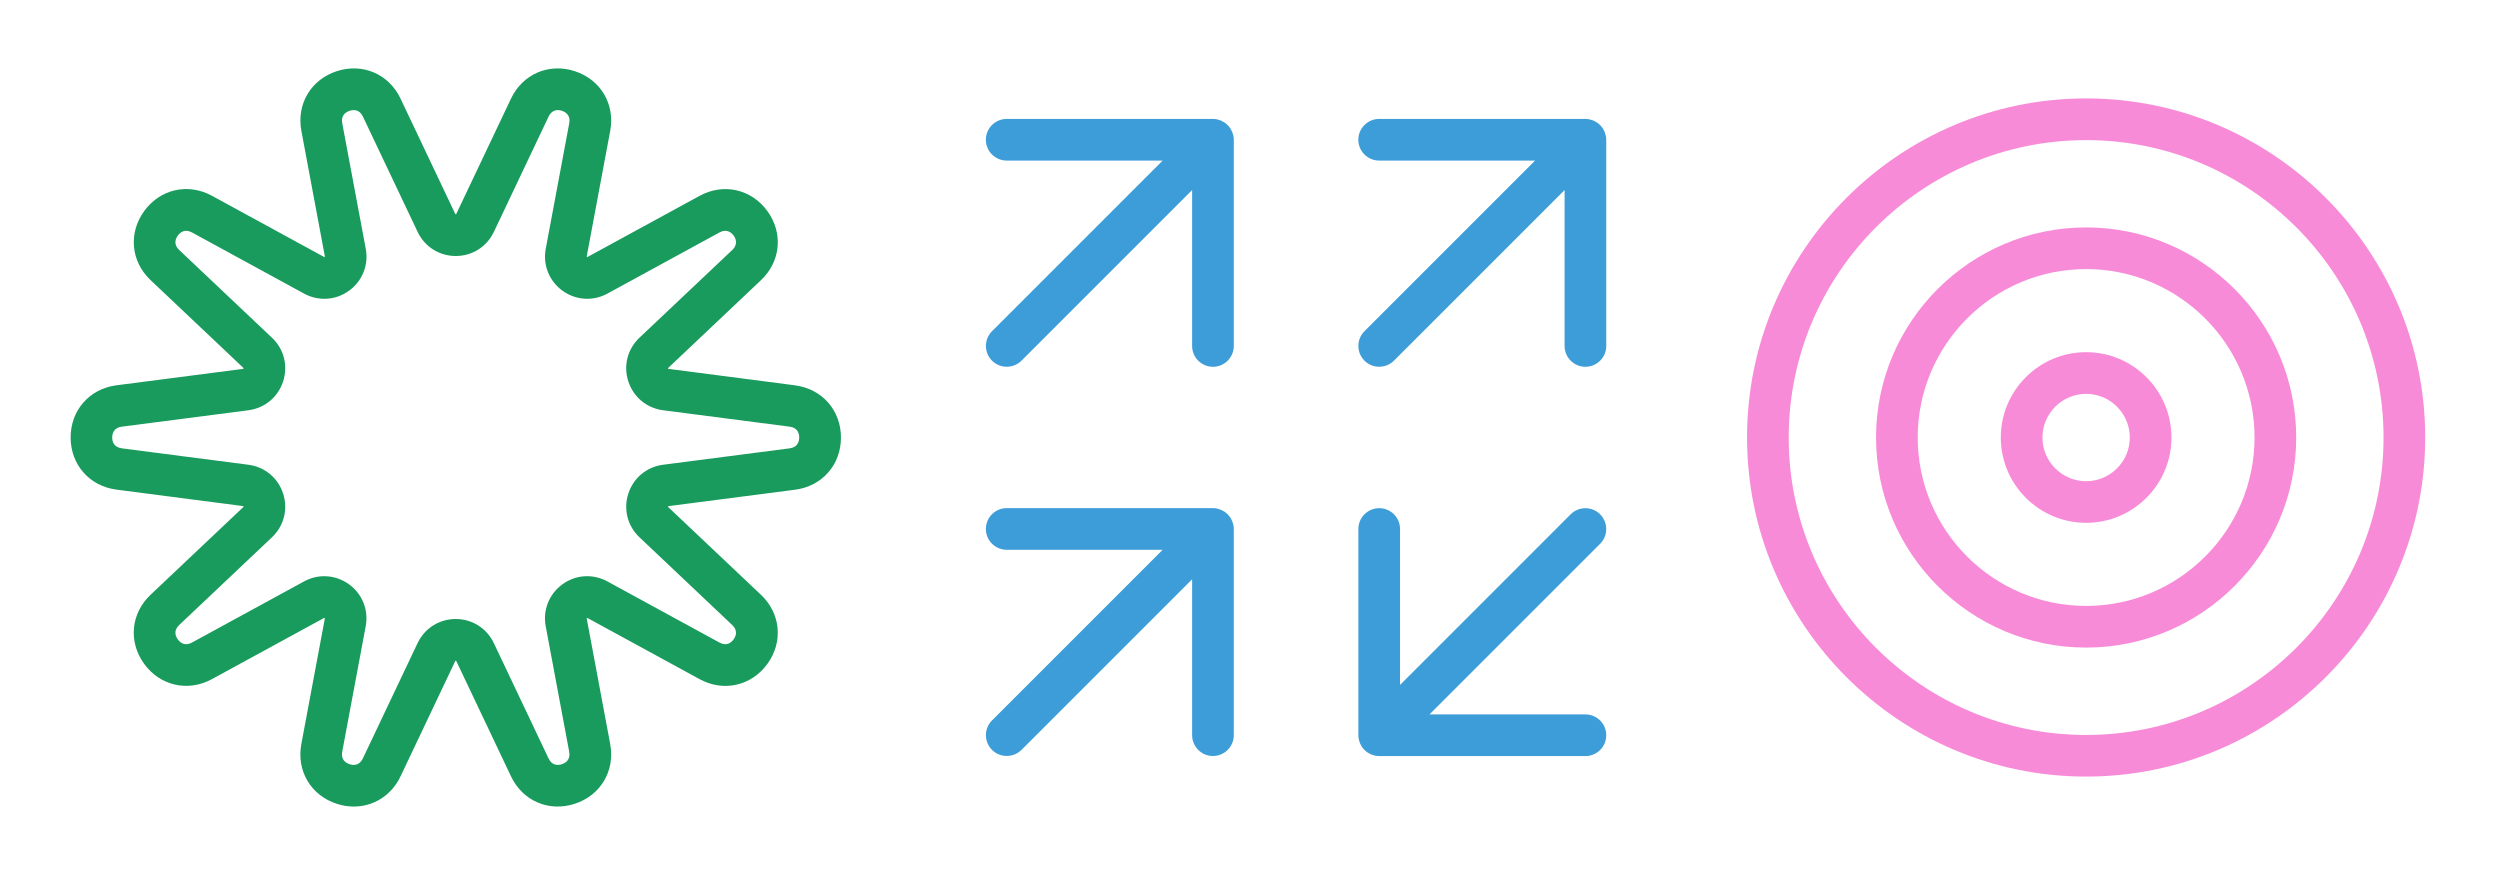
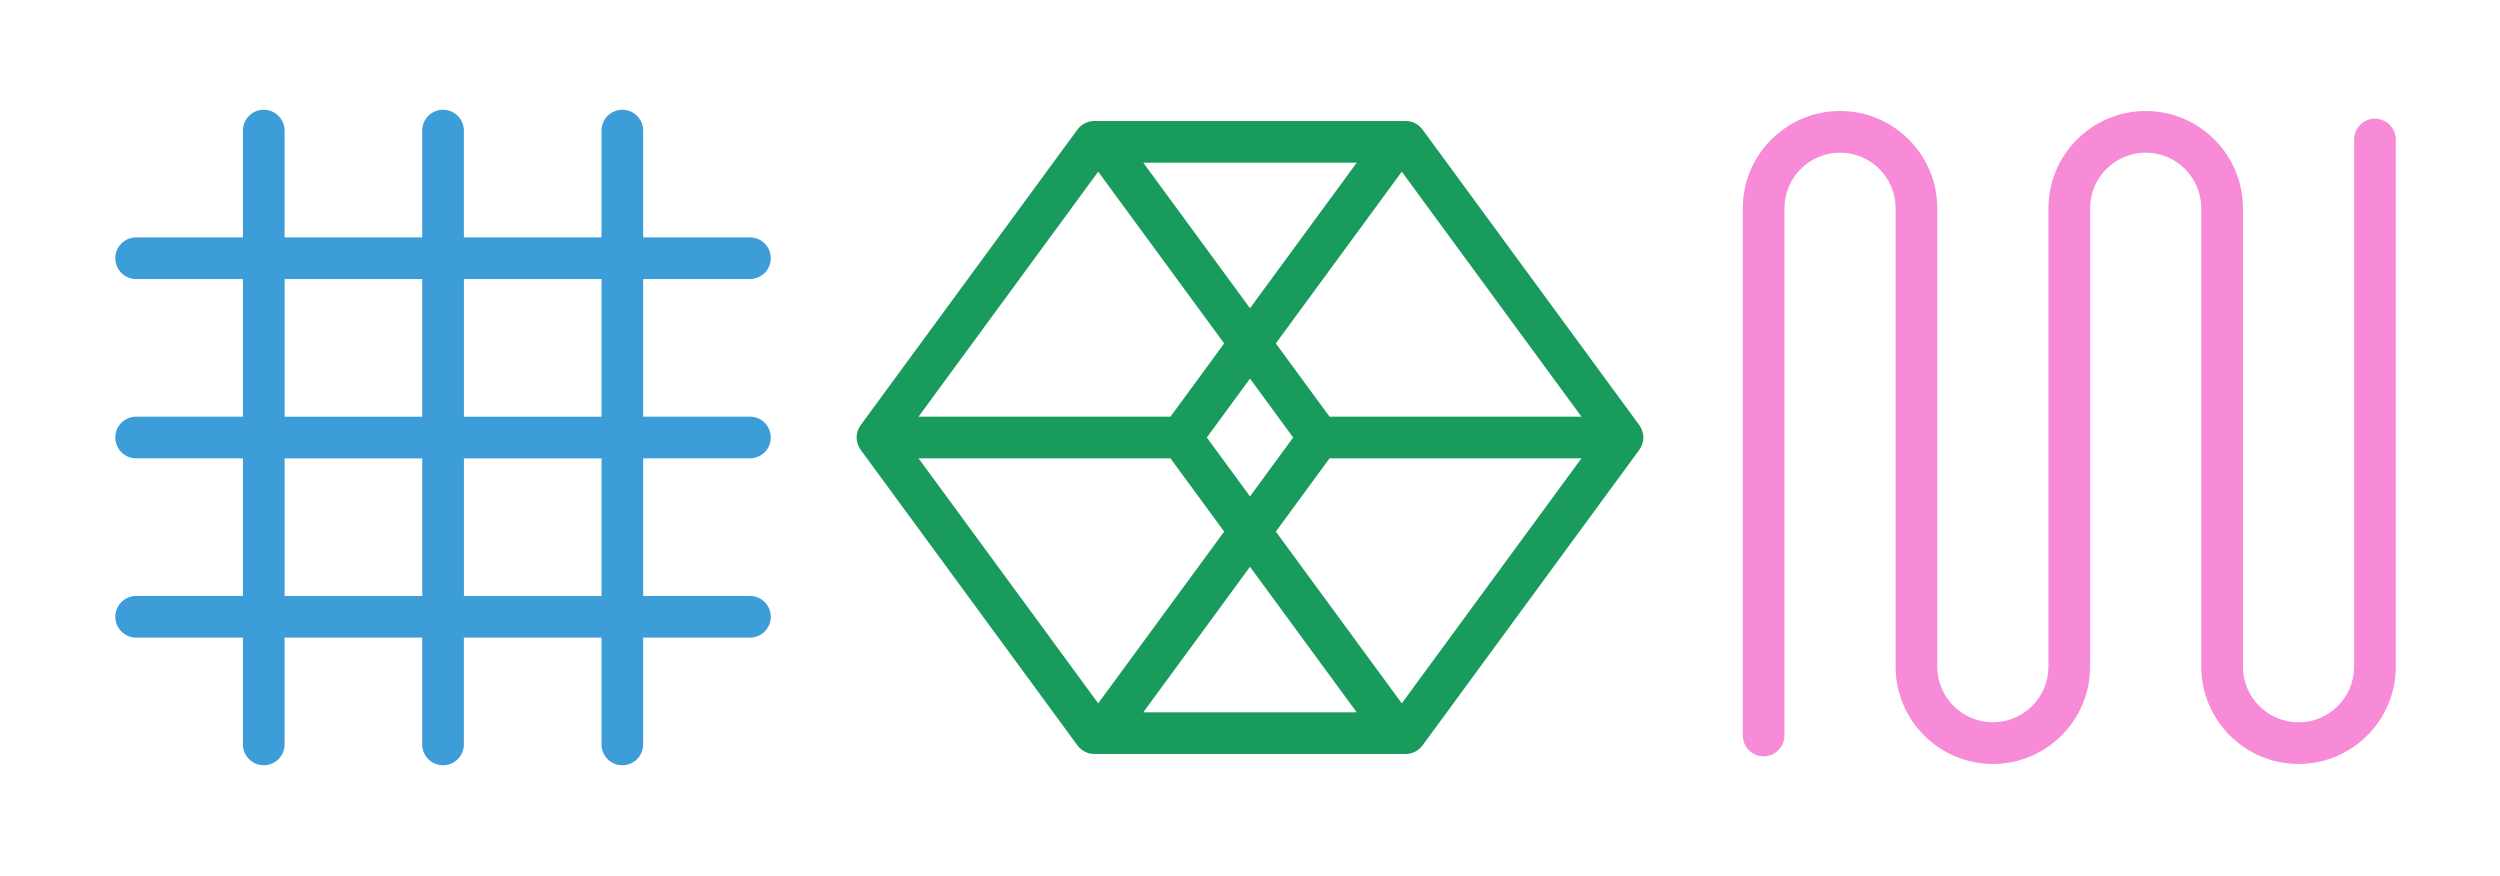
<svg xmlns="http://www.w3.org/2000/svg" id="Layer_1" data-name="Layer 1" viewBox="0 0 600 210">
  <defs>
    <style>
      .cls-1 {
        fill: #189b5c;
      }

      .cls-1, .cls-2, .cls-3 {
        stroke-width: 0px;
      }

      .cls-2 {
        fill: #3d9dd8;
      }

      .cls-3 {
        fill: #f78bd8;
      }
    </style>
  </defs>
-   <g>
-     <path class="cls-2" d="m385.39,32.57c-.03-.15-.09-.29-.13-.43-.05-.17-.09-.34-.15-.5-.07-.17-.17-.33-.26-.5-.07-.12-.12-.25-.2-.36-.37-.55-.84-1.02-1.39-1.39-.12-.08-.25-.13-.37-.2-.16-.09-.32-.19-.49-.26-.16-.07-.33-.11-.5-.16-.14-.04-.28-.1-.43-.13-.32-.06-.65-.1-.98-.1h-49.49c-2.76,0-5,2.24-5,5s2.24,5,5,5h37.42l-40.95,40.95c-1.95,1.95-1.95,5.12,0,7.07.98.98,2.26,1.46,3.54,1.46s2.56-.49,3.54-1.46l40.95-40.95v37.42c0,2.76,2.24,5,5,5s5-2.24,5-5v-49.49c0-.33-.03-.66-.1-.98Z" />
-     <path class="cls-2" d="m295.87,32.14c-.05-.17-.09-.34-.15-.5-.07-.17-.17-.33-.26-.5-.07-.12-.12-.25-.2-.36-.37-.55-.84-1.02-1.39-1.39-.12-.08-.25-.13-.37-.2-.16-.09-.32-.19-.49-.26-.16-.07-.33-.11-.5-.16-.14-.04-.28-.1-.43-.13-.32-.06-.65-.1-.98-.1h-49.49c-2.76,0-5,2.24-5,5s2.24,5,5,5h37.42l-40.95,40.95c-1.95,1.95-1.95,5.12,0,7.07.98.98,2.26,1.46,3.54,1.46s2.56-.49,3.54-1.46l40.95-40.95v37.42c0,2.76,2.24,5,5,5s5-2.24,5-5v-49.49c0-.33-.03-.66-.1-.98-.03-.15-.09-.29-.13-.43Z" />
-     <path class="cls-2" d="m384.03,123.43c-1.95-1.95-5.12-1.95-7.07,0l-40.95,40.95v-37.42c0-2.76-2.24-5-5-5s-5,2.24-5,5v49.49c0,.33.03.66.1.98.03.15.09.29.13.44.05.17.09.34.15.5.07.17.17.33.26.5.07.12.12.25.2.36.37.55.84,1.02,1.39,1.39.12.08.25.13.37.2.16.09.32.19.49.26.16.07.33.11.5.15.15.04.28.1.43.13.32.06.65.1.98.1h49.49c2.76,0,5-2.24,5-5s-2.24-5-5-5h-37.42l40.95-40.95c1.95-1.95,1.95-5.12,0-7.07Z" />
-     <path class="cls-2" d="m295.87,125.55c-.05-.17-.09-.34-.15-.5-.07-.17-.17-.33-.26-.5-.07-.12-.12-.25-.2-.36-.37-.55-.84-1.02-1.39-1.39-.12-.08-.25-.13-.37-.2-.16-.09-.32-.19-.49-.26-.16-.07-.33-.11-.5-.16-.14-.04-.28-.1-.43-.13-.32-.06-.65-.1-.98-.1h-49.49c-2.76,0-5,2.24-5,5s2.24,5,5,5h37.42l-40.95,40.95c-1.95,1.95-1.95,5.12,0,7.07.98.98,2.26,1.46,3.54,1.46s2.56-.49,3.54-1.46l40.95-40.95v37.42c0,2.76,2.24,5,5,5s5-2.24,5-5v-49.49c0-.33-.03-.66-.1-.98-.03-.15-.09-.29-.13-.43Z" />
-   </g>
-   <g>
-     <path class="cls-3" d="m500.67,23.62c-44.88,0-81.38,36.51-81.38,81.38s36.51,81.38,81.38,81.38,81.38-36.51,81.38-81.38-36.51-81.38-81.38-81.38Zm0,152.77c-39.36,0-71.38-32.02-71.38-71.38s32.02-71.38,71.38-71.38,71.38,32.02,71.38,71.38-32.02,71.38-71.38,71.38Z" />
-     <path class="cls-3" d="m500.67,54.58c-27.8,0-50.42,22.62-50.42,50.42s22.62,50.42,50.42,50.42,50.42-22.62,50.42-50.42-22.62-50.42-50.42-50.42Zm0,90.84c-22.29,0-40.42-18.13-40.42-40.42s18.13-40.42,40.42-40.42,40.42,18.13,40.42,40.42-18.13,40.42-40.42,40.42Z" />
-     <path class="cls-3" d="m500.67,84.52c-11.29,0-20.48,9.19-20.48,20.48s9.19,20.48,20.48,20.48,20.48-9.19,20.48-20.48-9.19-20.48-20.48-20.48Zm0,30.97c-5.78,0-10.48-4.7-10.48-10.48s4.7-10.48,10.48-10.48,10.48,4.7,10.48,10.48-4.7,10.48-10.48,10.48Z" />
-   </g>
-   <path class="cls-1" d="m190.82,92.48l-30.46-3.96s-.06-.12,0-.21l22.27-21.06c4.75-4.49,5.38-11.31,1.54-16.59-3.84-5.28-10.52-6.79-16.26-3.66l-26.97,14.71s-.12-.06-.13-.17l5.64-30.13c1.2-6.42-2.3-12.31-8.51-14.33-6.21-2.02-12.5.69-15.3,6.59l-13.14,27.69-.03.06s-.14.02-.2-.06l-13.14-27.69c-2.8-5.9-9.09-8.61-15.3-6.59-6.21,2.02-9.71,7.91-8.5,14.33l5.65,30.19s-.1.1-.2.07l-26.91-14.68c-5.74-3.13-12.42-1.62-16.26,3.66-3.84,5.28-3.21,12.11,1.54,16.59l22.32,21.11s-.02.14-.12.18l-30.4,3.94c-6.48.84-11,5.99-11,12.52s4.52,11.68,11,12.52l30.46,3.96s.06.12,0,.21l-22.27,21.06c-4.75,4.49-5.38,11.31-1.54,16.59,3.84,5.28,10.52,6.79,16.26,3.66l26.97-14.71s.12.06.13.17l-5.64,30.13c-1.2,6.42,2.29,12.31,8.5,14.33,1.38.45,2.75.66,4.1.66,4.73,0,9.03-2.66,11.21-7.25l13.17-27.75s.14-.02.2.06l13.14,27.69c2.8,5.9,9.09,8.61,15.3,6.59,6.21-2.02,9.71-7.91,8.51-14.33l-5.65-30.19s.1-.1.2-.07l26.91,14.68c5.73,3.13,12.42,1.62,16.26-3.66,3.84-5.28,3.2-12.11-1.54-16.59l-22.32-21.11s.02-.14.12-.17l30.4-3.94c6.48-.84,11-5.99,11-12.52s-4.52-11.68-11-12.52Zm-1.29,15.12l-30.4,3.94c-3.92.51-7.11,3.16-8.33,6.92-1.22,3.76-.2,7.78,2.67,10.49l22.27,21.06c1.46,1.38.83,2.75.32,3.45s-1.62,1.72-3.38.76l-26.91-14.68c-3.47-1.89-7.61-1.63-10.8.7s-4.73,6.18-4,10.06l5.64,30.13c.37,1.97-.95,2.71-1.77,2.98-.82.27-2.32.44-3.18-1.37l-13.14-27.69c-1.69-3.57-5.2-5.79-9.15-5.79s-7.46,2.22-9.15,5.79l-13.14,27.69c-.86,1.81-2.36,1.64-3.18,1.37-.82-.27-2.14-1.01-1.77-2.98l5.64-30.13c.73-3.88-.81-7.74-4-10.06-1.78-1.29-3.85-1.95-5.94-1.95-1.66,0-3.33.41-4.86,1.25l-26.91,14.68c-1.76.96-2.87-.06-3.38-.76-.51-.7-1.14-2.07.32-3.45l22.27-21.06c2.87-2.71,3.9-6.73,2.68-10.49-1.22-3.76-4.41-6.41-8.33-6.92l-30.4-3.94c-1.99-.26-2.29-1.74-2.29-2.6s.3-2.34,2.29-2.6l30.4-3.94c3.92-.51,7.11-3.16,8.33-6.92,1.22-3.76.2-7.78-2.68-10.49l-22.27-21.06c-1.46-1.38-.83-2.75-.32-3.45.51-.7,1.62-1.72,3.38-.76l26.91,14.68c3.47,1.89,7.61,1.63,10.81-.7,3.2-2.32,4.73-6.18,4-10.06l-5.64-30.13c-.37-1.97.95-2.71,1.77-2.98.82-.27,2.32-.44,3.18,1.37l13.14,27.69c1.69,3.57,5.2,5.79,9.15,5.79s7.46-2.22,9.15-5.79l13.14-27.69c.86-1.81,2.36-1.64,3.18-1.37.82.27,2.14,1.01,1.77,2.98l-5.64,30.13c-.73,3.88.81,7.74,4,10.06,3.2,2.32,7.34,2.59,10.8.7l26.91-14.68c1.76-.96,2.87.06,3.38.76.51.7,1.14,2.07-.32,3.45l-22.28,21.06c-2.87,2.71-3.9,6.73-2.67,10.49,1.22,3.76,4.41,6.41,8.33,6.92l30.4,3.94c1.99.26,2.28,1.74,2.28,2.6s-.3,2.34-2.29,2.6Z" />
+   <path class="cls-1" d="m393.44,102.04l-52.04-70.96c-.94-1.28-2.44-2.04-4.03-2.04h-74.74c-1.59,0-3.09.76-4.03,2.04l-52.04,70.96c-1.29,1.76-1.29,4.15,0,5.91l52.04,70.96c.94,1.28,2.44,2.04,4.03,2.04h74.74c1.59,0,3.09-.76,4.03-2.04l52.04-70.96c1.29-1.76,1.29-4.15,0-5.91Zm-13.89-2.04h-60.46l-12.89-17.58,30.23-41.22,43.12,58.8Zm-69.19,5l-10.36,14.13-10.36-14.13,10.36-14.13,10.36,14.13Zm-10.36-31.03l-25.62-34.93h51.24l-25.62,34.93Zm-36.43-32.77l30.23,41.22-12.89,17.58h-60.46l43.12-58.8Zm-43.12,68.8h60.46l12.89,17.58-30.23,41.22-43.12-58.8Zm79.55,26.03l25.62,34.93h-51.24l25.62-34.93Zm36.43,32.77l-30.23-41.22,12.89-17.58h60.46l-43.12,58.8Z" />
+   <path class="cls-3" d="m569.99,28.48c-2.76,0-5,2.24-5,5v126.54c0,7.36-5.99,13.34-13.34,13.34s-13.34-5.99-13.34-13.34V49.98c0-12.87-10.47-23.34-23.34-23.34s-23.34,10.47-23.34,23.34v110.03c0,7.36-5.99,13.34-13.34,13.34s-13.34-5.99-13.34-13.34V49.98c0-12.87-10.47-23.34-23.34-23.34s-23.34,10.47-23.34,23.34v126.54c0,2.76,2.24,5,5,5s5-2.24,5-5V49.98c0-7.36,5.99-13.34,13.34-13.34s13.34,5.99,13.34,13.34v110.03c0,12.87,10.47,23.34,23.34,23.34s23.34-10.47,23.34-23.34V49.98c0-7.36,5.99-13.34,13.34-13.34s13.34,5.99,13.34,13.34v110.03c0,12.87,10.47,23.34,23.34,23.34s23.34-10.47,23.34-23.34V33.48c0-2.76-2.24-5-5-5Z" />
+   <path class="cls-2" d="m179.99,110c2.76,0,5-2.24,5-5s-2.24-5-5-5h-25.63v-33.03h25.63c2.76,0,5-2.24,5-5s-2.24-5-5-5h-25.63v-25.63c0-2.76-2.24-5-5-5s-5,2.24-5,5v25.63h-33.03v-25.63c0-2.76-2.24-5-5-5s-5,2.24-5,5v25.63h-33.03v-25.63c0-2.76-2.24-5-5-5s-5,2.24-5,5v25.63h-25.63c-2.76,0-5,2.24-5,5s2.24,5,5,5h25.63v33.03h-25.63c-2.76,0-5,2.24-5,5s2.24,5,5,5h25.63v33.03h-25.63c-2.76,0-5,2.24-5,5s2.24,5,5,5h25.63v25.63c0,2.76,2.24,5,5,5s5-2.24,5-5v-25.63h33.03v25.63c0,2.76,2.24,5,5,5s5-2.24,5-5v-25.63h33.03v25.63c0,2.76,2.24,5,5,5s5-2.24,5-5v-25.63h25.63c2.76,0,5-2.24,5-5s-2.24-5-5-5h-25.63v-33.03h25.63Zm-35.62-43.02v33.03h-33.03v-33.03h33.03Zm-76.06,0h33.03v33.03h-33.03v-33.03Zm0,76.06v-33.03h33.03v33.03h-33.03Zm76.06,0h-33.03v-33.03h33.03v33.03Z" />
</svg>
